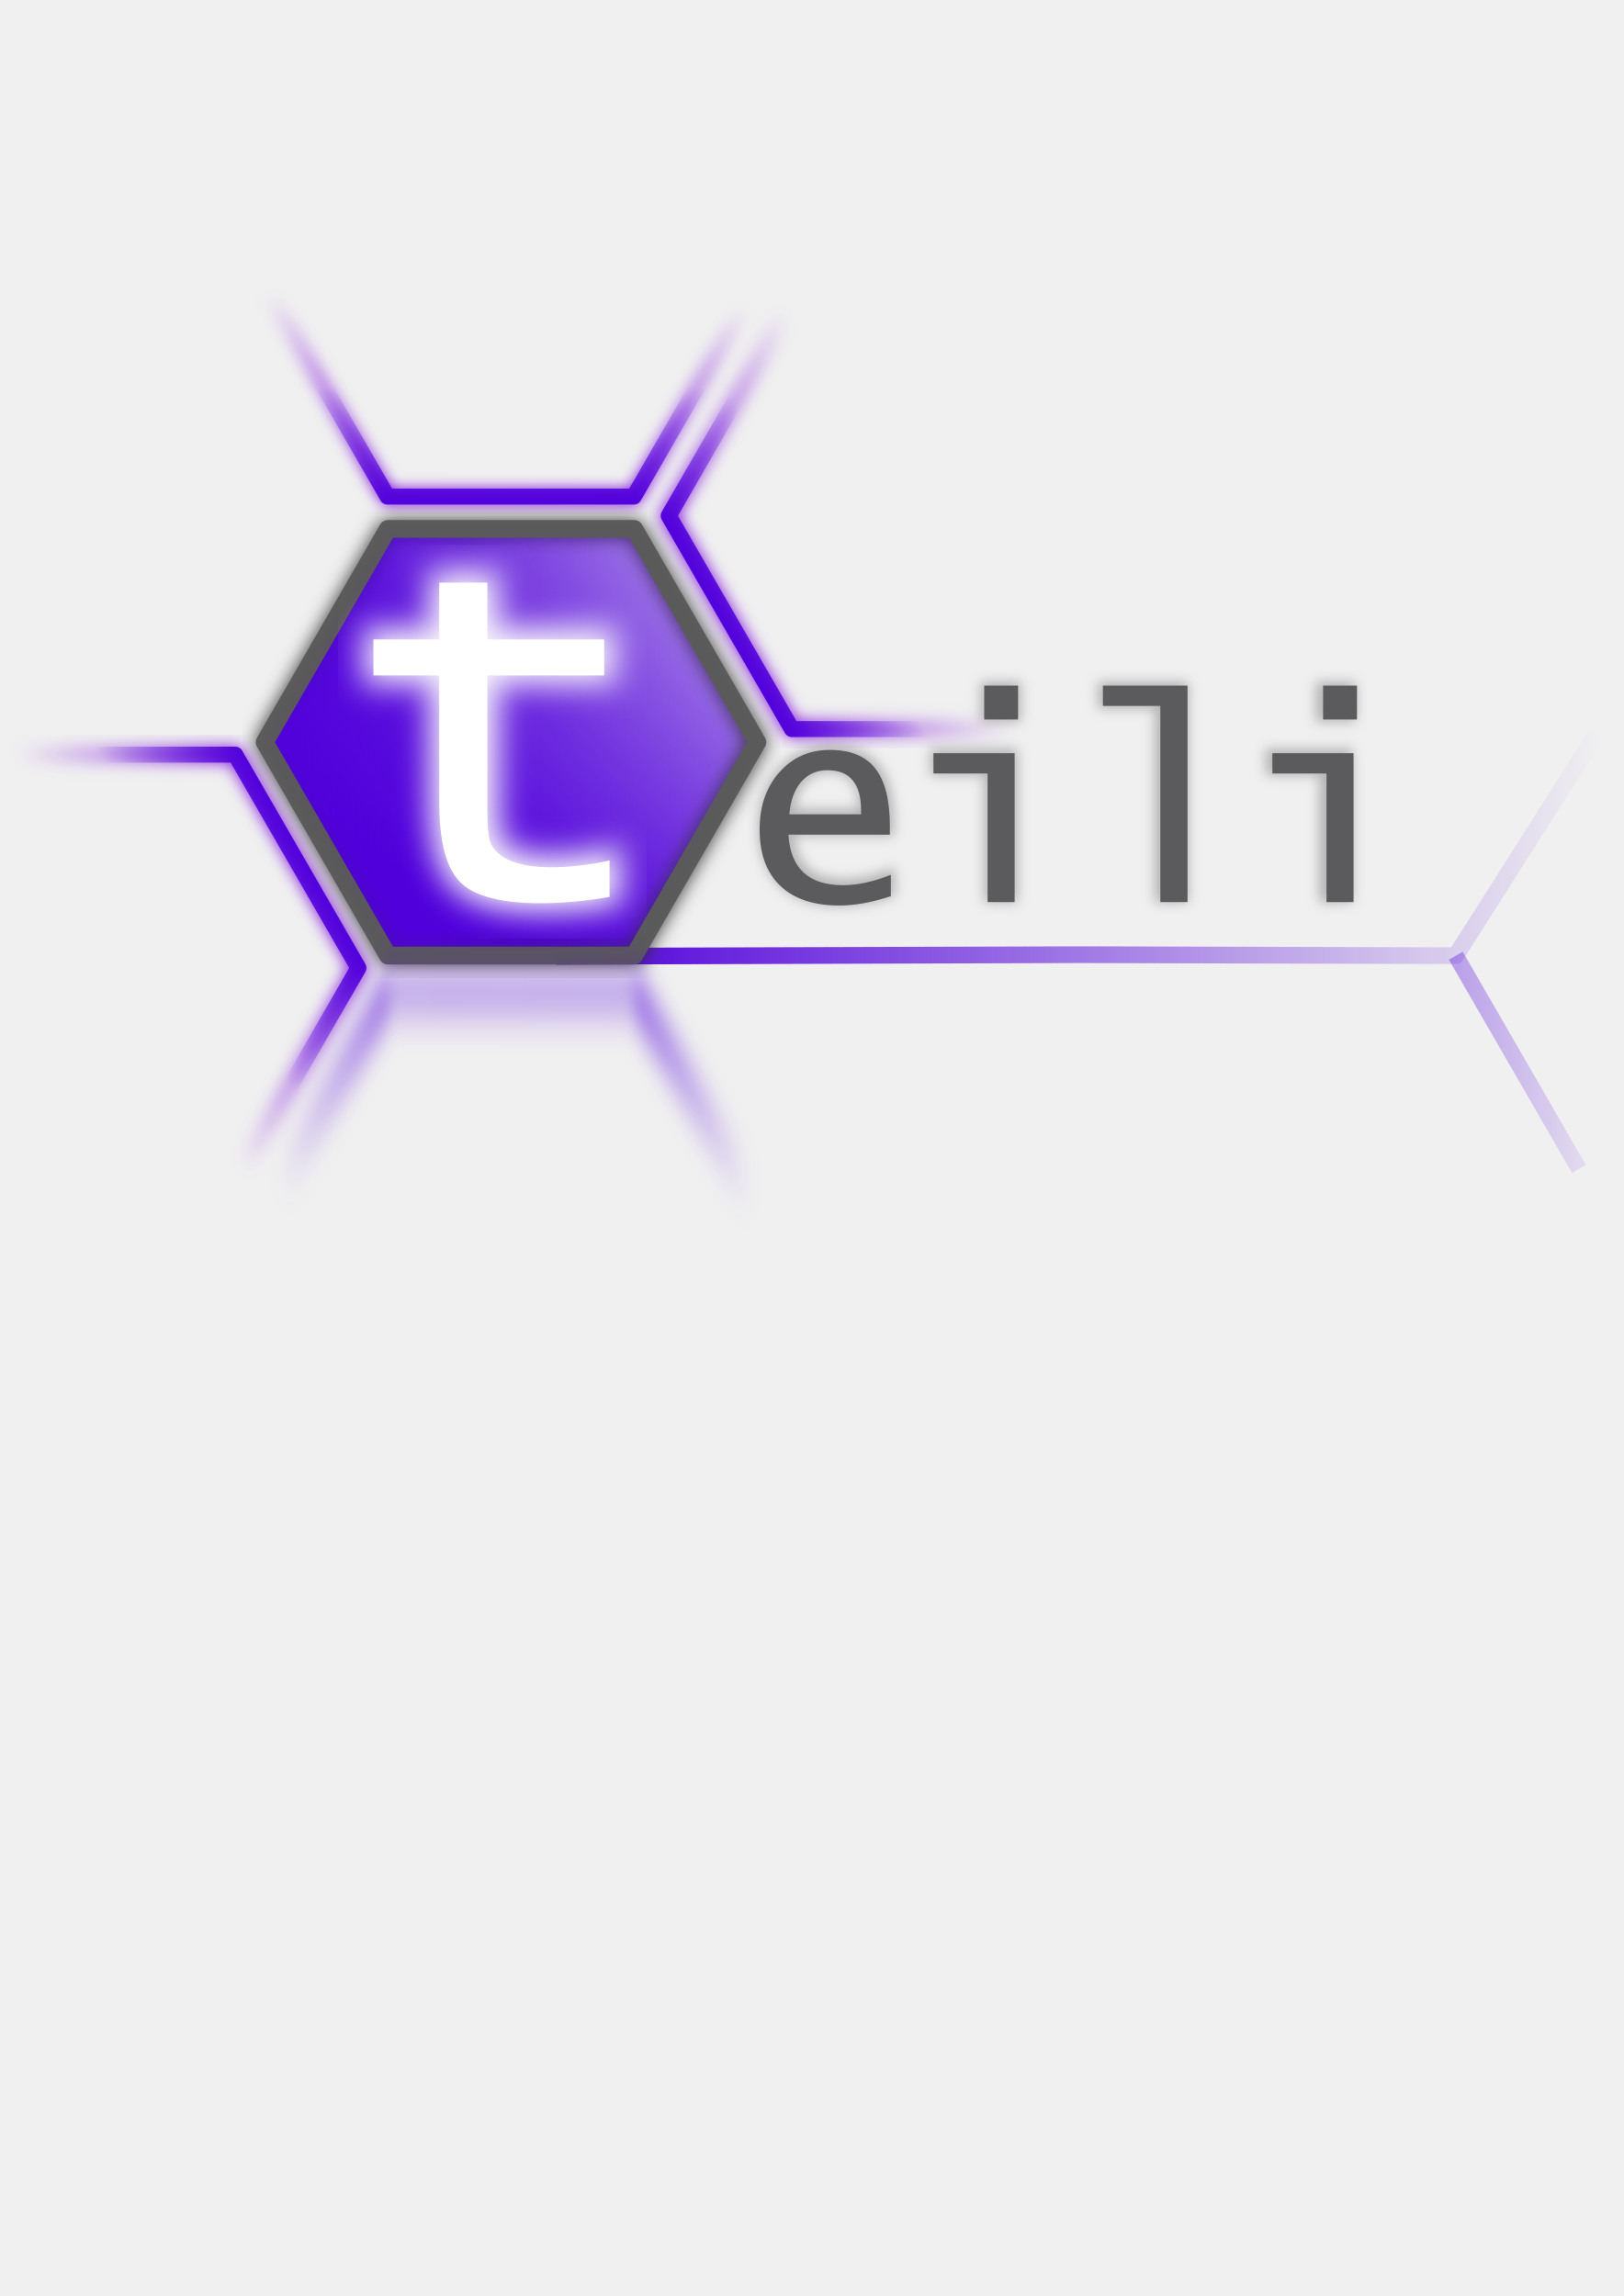
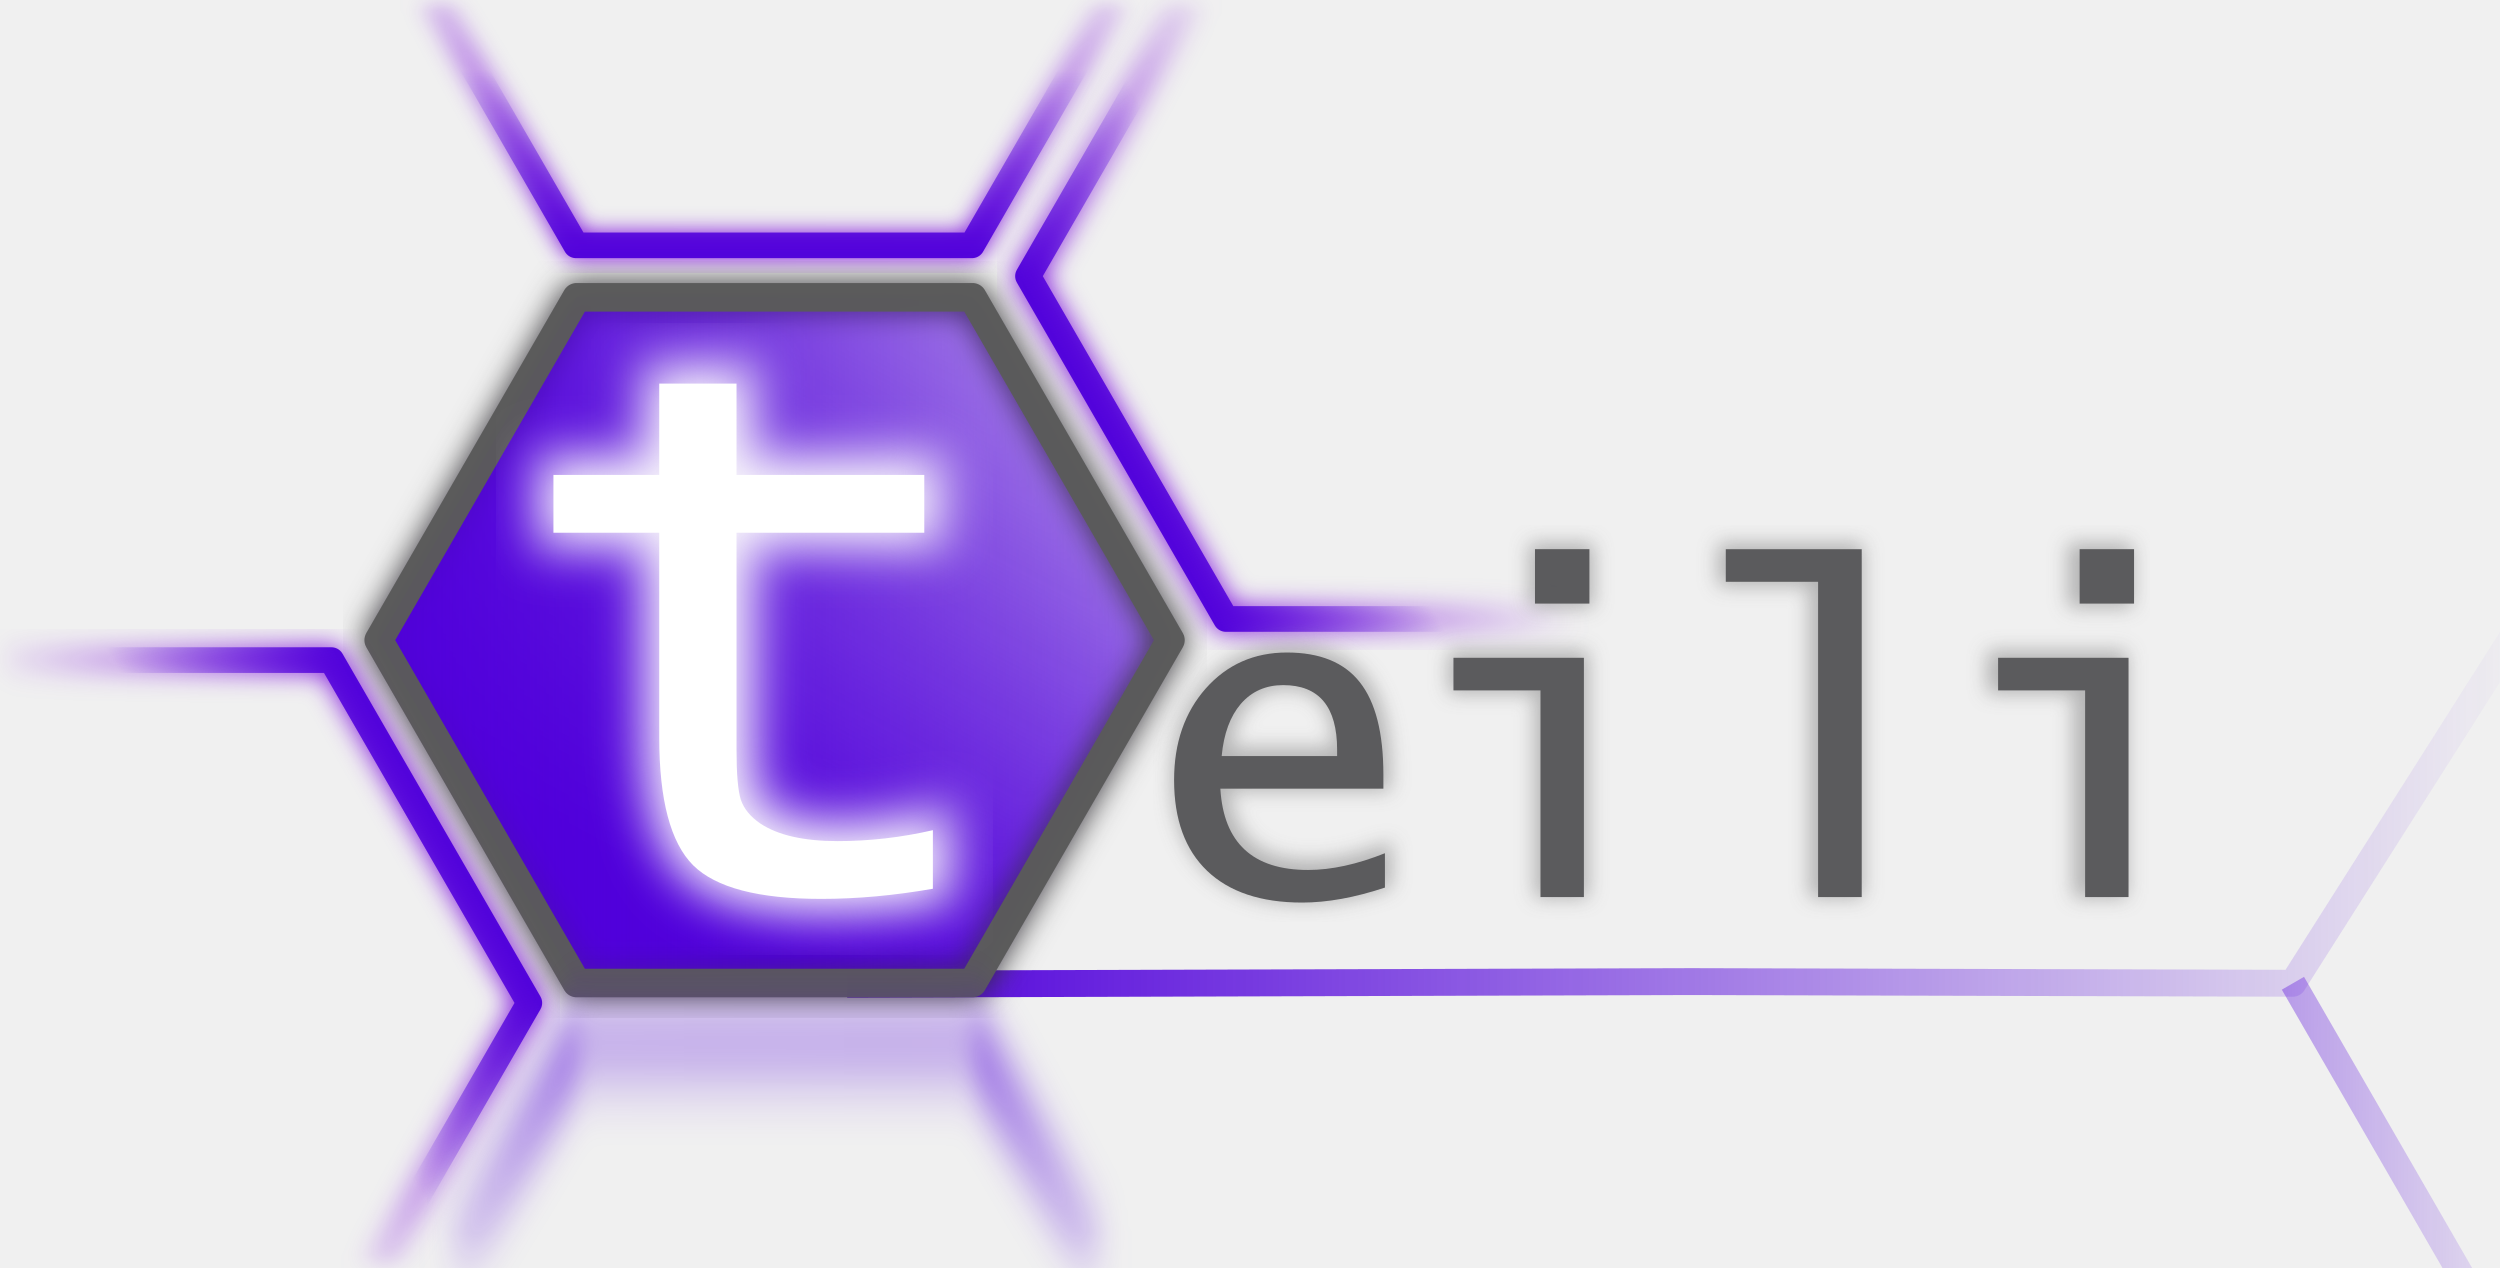
- <svg xmlns="http://www.w3.org/2000/svg" xmlns:ns1="http://www.openswatchbook.org/uri/2009/osb" xmlns:xlink="http://www.w3.org/1999/xlink" width="210mm" height="297mm" viewBox="0 0 210 297" version="1.1" id="svg8">
+ <svg xmlns="http://www.w3.org/2000/svg" xmlns:ns1="http://www.openswatchbook.org/uri/2009/osb" xmlns:xlink="http://www.w3.org/1999/xlink" width="201.196mm" height="101.994mm" viewBox="0 0 201.196 101.994" version="1.1" id="svg8">
  <defs id="defs2">
    <linearGradient id="linearGradient7608">
      <stop style="stop-color:#5000db;stop-opacity:1;" offset="0" id="stop7604" />
      <stop style="stop-color:#5000db;stop-opacity:0;" offset="1" id="stop7606" />
    </linearGradient>
    <linearGradient id="linearGradient7347">
      <stop style="stop-color:#5000db;stop-opacity:1;" offset="0" id="stop7343" />
      <stop style="stop-color:#5000db;stop-opacity:0;" offset="1" id="stop7345" />
    </linearGradient>
    <linearGradient id="linearGradient49054">
      <stop style="stop-color:#ffffff;stop-opacity:1;" offset="0" id="stop49050" />
      <stop style="stop-color:#ffffff;stop-opacity:0;" offset="1" id="stop49052" />
    </linearGradient>
    <linearGradient id="linearGradient49032" ns1:paint="solid">
      <stop style="stop-color:#ffffff;stop-opacity:1;" offset="0" id="stop49030" />
    </linearGradient>
    <linearGradient id="linearGradient49000">
      <stop style="stop-color:#ffffff;stop-opacity:1;" offset="0" id="stop48996" />
      <stop style="stop-color:#ffffff;stop-opacity:0;" offset="1" id="stop48998" />
    </linearGradient>
-     <marker orient="auto" refY="0.0" refX="0.0" id="Arrow1Send" style="overflow:visible;">
-       <path id="path48671" d="M 0.0,0.0 L 5.0,-5.0 L -12.5,0.0 L 5.0,5.0 L 0.0,0.0 z " style="fill-rule:evenodd;stroke:#ffffff;stroke-width:1pt;stroke-opacity:0.46;fill:#7700db;fill-opacity:1" transform="scale(0.2) rotate(180) translate(6,0)" />
+     <marker orient="auto" refY="0" refX="0" id="Arrow1Send" style="overflow:visible">
+       <path id="path48671" d="M 0,0 5,-5 -12.5,0 5,5 0,0 Z" style="fill:#7700db;fill-opacity:1;fill-rule:evenodd;stroke:#ffffff;stroke-width:1pt;stroke-opacity:0.46" transform="matrix(-0.2,0,0,-0.2,-1.2,0)" />
    </marker>
-     <marker orient="auto" refY="0.0" refX="0.0" id="Arrow1Lend" style="overflow:visible;">
-       <path id="path48659" d="M 0.0,0.0 L 5.0,-5.0 L -12.5,0.0 L 5.0,5.0 L 0.0,0.0 z " style="fill-rule:evenodd;stroke:#ffffff;stroke-width:1pt;stroke-opacity:0.46;fill:#7700db;fill-opacity:1" transform="scale(0.8) rotate(180) translate(12.5,0)" />
+     <marker orient="auto" refY="0" refX="0" id="Arrow1Lend" style="overflow:visible">
+       <path id="path48659" d="M 0,0 5,-5 -12.5,0 5,5 0,0 Z" style="fill:#7700db;fill-opacity:1;fill-rule:evenodd;stroke:#ffffff;stroke-width:1pt;stroke-opacity:0.46" transform="matrix(-0.8,0,0,-0.8,-10,0)" />
    </marker>
-     <marker orient="auto" refY="0.0" refX="0.0" id="Arrow1Lstart" style="overflow:visible">
-       <path id="path48656" d="M 0.0,0.0 L 5.0,-5.0 L -12.5,0.0 L 5.0,5.0 L 0.0,0.0 z " style="fill-rule:evenodd;stroke:#ffffff;stroke-width:1pt;stroke-opacity:0.46;fill:#7700db;fill-opacity:1" transform="scale(0.8) translate(12.5,0)" />
+     <marker orient="auto" refY="0" refX="0" id="Arrow1Lstart" style="overflow:visible">
+       <path id="path48656" d="M 0,0 5,-5 -12.5,0 5,5 0,0 Z" style="fill:#7700db;fill-opacity:1;fill-rule:evenodd;stroke:#ffffff;stroke-width:1pt;stroke-opacity:0.46" transform="matrix(0.8,0,0,0.8,10,0)" />
    </marker>
    <linearGradient id="linearGradient48652-5">
      <stop style="stop-color:#7700db;stop-opacity:1;" offset="0" id="stop48648" />
      <stop style="stop-color:#7700db;stop-opacity:0;" offset="1" id="stop48650" />
    </linearGradient>
    <radialGradient xlink:href="#linearGradient49000" id="radialGradient49002" cx="63.187" cy="97.423" fx="63.187" fy="97.423" r="15.268" gradientTransform="matrix(1,0,0,1.358025,0,-34.87981)" gradientUnits="userSpaceOnUse" />
    <radialGradient xlink:href="#linearGradient49054" id="radialGradient49056" cx="63.187" cy="97.423" fx="63.187" fy="97.423" r="16.072" gradientTransform="matrix(1,0,0,1.34011,0,-33.13445)" gradientUnits="userSpaceOnUse" />
    <linearGradient xlink:href="#linearGradient48652-5" id="linearGradient49128" x1="67.195" y1="65.939" x2="67.922" y2="40.237" gradientUnits="userSpaceOnUse" gradientTransform="translate(0,-1.133929)" />
-     <linearGradient xlink:href="#linearGradient48652-5" id="linearGradient49128-9" x1="67.195" y1="65.939" x2="67.922" y2="40.237" gradientUnits="userSpaceOnUse" gradientTransform="rotate(60,67.13667,97.54326)" />
-     <linearGradient xlink:href="#linearGradient48652-5" id="linearGradient49128-9-5" x1="67.195" y1="65.939" x2="67.922" y2="40.237" gradientUnits="userSpaceOnUse" gradientTransform="rotate(-120,65.51056,96.376)" />
+     <linearGradient xlink:href="#linearGradient48652-5" id="linearGradient49128-9" x1="67.195" y1="65.939" x2="67.922" y2="40.237" gradientUnits="userSpaceOnUse" gradientTransform="matrix(0.5,0.8660254,-0.8660254,0.5,118.0433,-9.370436)" />
+     <linearGradient xlink:href="#linearGradient48652-5" id="linearGradient49128-9-5" x1="67.195" y1="65.939" x2="67.922" y2="40.237" gradientUnits="userSpaceOnUse" gradientTransform="matrix(-0.5,-0.8660254,0.8660254,-0.5,14.80178,201.2978)" />
    <linearGradient gradientTransform="translate(-0.1889768,-1.0433105e-5)" xlink:href="#linearGradient7347" id="linearGradient48654-2" x1="46.385" y1="109.052" x2="84.789" y2="37.238" gradientUnits="userSpaceOnUse" />
-     <linearGradient xlink:href="#linearGradient7347" id="linearGradient50793" gradientUnits="userSpaceOnUse" gradientTransform="rotate(60,67.13667,97.54326)" x1="67.195" y1="65.939" x2="67.195" y2="50.569" />
+     <linearGradient xlink:href="#linearGradient7347" id="linearGradient50793" gradientUnits="userSpaceOnUse" gradientTransform="matrix(0.5,0.8660254,-0.8660254,0.5,118.0433,-9.370436)" x1="67.195" y1="65.939" x2="67.195" y2="50.569" />
    <filter style="color-interpolation-filters:sRGB" id="filter50803" x="-0.052" width="1.103" y="-0.045" height="1.09">
      <feGaussianBlur stdDeviation="1.03" id="feGaussianBlur50805" />
    </filter>
    <filter style="color-interpolation-filters:sRGB" id="filter50815" x="-0.034" width="1.069" y="-0.079" height="1.159">
      <feGaussianBlur stdDeviation="0.913" id="feGaussianBlur50817" />
    </filter>
    <linearGradient xlink:href="#linearGradient7347" id="linearGradient50848" gradientUnits="userSpaceOnUse" gradientTransform="translate(-9.9999999e-7,-1.133929)" x1="67.195" y1="65.939" x2="67.195" y2="51.198" />
    <filter style="color-interpolation-filters:sRGB" id="filter50882" x="-0.052" width="1.103" y="-0.045" height="1.09">
      <feGaussianBlur stdDeviation="1.03" id="feGaussianBlur50884" />
    </filter>
-     <linearGradient xlink:href="#linearGradient7347" id="linearGradient50915" gradientUnits="userSpaceOnUse" gradientTransform="rotate(-120,65.51056,96.376)" x1="67.195" y1="65.939" x2="67.195" y2="50.11" />
-     <linearGradient xlink:href="#linearGradient7347" id="linearGradient50915-3" gradientUnits="userSpaceOnUse" gradientTransform="rotate(120,47.31437,95.51234)" x1="67.195" y1="65.939" x2="67.922" y2="40.237" />
+     <linearGradient xlink:href="#linearGradient7347" id="linearGradient50915" gradientUnits="userSpaceOnUse" gradientTransform="matrix(-0.5,-0.8660254,0.8660254,-0.5,14.80178,201.2978)" x1="67.195" y1="65.939" x2="67.195" y2="50.11" />
+     <linearGradient xlink:href="#linearGradient7347" id="linearGradient50915-3" gradientUnits="userSpaceOnUse" gradientTransform="matrix(-0.5,0.8660254,-0.8660254,-0.5,153.6877,102.2931)" x1="67.195" y1="65.939" x2="67.922" y2="40.237" />
    <filter style="color-interpolation-filters:sRGB" id="filter51125" x="-0.084" width="1.169" y="-0.195" height="1.389">
      <feGaussianBlur stdDeviation="2.237" id="feGaussianBlur51127" />
    </filter>
    <filter style="color-interpolation-filters:sRGB" id="filter51187" x="-0.025" width="1.049" y="-0.067" height="1.134">
      <feGaussianBlur stdDeviation="0.671" id="feGaussianBlur51189" />
    </filter>
    <filter style="color-interpolation-filters:sRGB" id="filter51239" x="-0.045" width="1.09" y="-0.052" height="1.103">
      <feGaussianBlur stdDeviation="1.189" id="feGaussianBlur51241" />
    </filter>
-     <linearGradient xlink:href="#linearGradient7347" id="linearGradient50915-7-4" gradientUnits="userSpaceOnUse" gradientTransform="rotate(-60,223.4034,13.0291)" x1="82.234" y1="5.635" x2="114.139" y2="61.462" />
+     <linearGradient xlink:href="#linearGradient7347" id="linearGradient50915-7-4" gradientUnits="userSpaceOnUse" gradientTransform="matrix(0.5,-0.8660254,0.8660254,0.5,100.4182,199.9876)" x1="82.234" y1="5.635" x2="114.139" y2="61.462" />
    <linearGradient xlink:href="#linearGradient7347" id="linearGradient7483" x1="33.085" y1="96.013" x2="99.103" y2="96.013" gradientUnits="userSpaceOnUse" />
    <filter style="color-interpolation-filters:sRGB" id="filter7509" x="-0.153" width="1.306" y="-0.113" height="1.225">
      <feGaussianBlur stdDeviation="1.944" id="feGaussianBlur7511" />
    </filter>
    <linearGradient xlink:href="#linearGradient7608" id="linearGradient7610" x1="71.932" y1="109.661" x2="207.293" y2="109.661" gradientUnits="userSpaceOnUse" />
  </defs>
-   <g id="layer1">
-     <path style="opacity:1;fill:none;fill-opacity:1;stroke:url(#linearGradient7610);stroke-width:2.165;stroke-linecap:square;stroke-linejoin:round;stroke-miterlimit:4;stroke-dasharray:none;stroke-dashoffset:0;stroke-opacity:1;paint-order:normal" d="m 205.799,96.034 -17.512,27.591 -48.394,-0.134 -66.875,0.205" id="path4487-0-3-1-2-9-0" />
-     <path style="opacity:1;fill:url(#linearGradient48654-2);fill-opacity:1;fill-rule:nonzero;stroke:#313131;stroke-width:2.3;stroke-linecap:round;stroke-linejoin:round;stroke-miterlimit:39.1;stroke-dasharray:none;stroke-dashoffset:0;stroke-opacity:0.975;paint-order:markers fill stroke;filter:url(#filter51239)" d="M 82.023,123.604 H 50.164 L 34.235,96.013 50.164,68.423 l 31.859,10e-7 15.929,27.591 z" id="path4487-3" />
-     <path style="opacity:1;fill:url(#linearGradient7483);fill-opacity:1;fill-rule:nonzero;stroke:#5a5a5a;stroke-width:2.3;stroke-linecap:round;stroke-linejoin:round;stroke-miterlimit:39.1;stroke-dasharray:none;stroke-dashoffset:0;stroke-opacity:0.975;paint-order:markers fill stroke" d="M 82.023,123.604 H 50.164 L 34.235,96.013 50.164,68.423 l 31.859,10e-7 15.929,27.591 z" id="path4487" />
-     <path style="opacity:1;fill:#db0000;fill-opacity:0;stroke:url(#linearGradient49128);stroke-width:2.065;stroke-linecap:round;stroke-linejoin:round;stroke-miterlimit:4;stroke-dasharray:none;stroke-dashoffset:0;stroke-opacity:0.967;paint-order:normal;filter:url(#filter50815)" d="m 81.976,64.238 -31.859,-10e-7 -15.929,-27.591 c 0,0 10.62,0.08 15.929,0.096 10.62,0.032 31.859,2e-6 31.859,2e-6 l 15.929,-0.096 z" id="path4487-0-3" />
-     <path style="opacity:1;fill:#db0000;fill-opacity:0;stroke:url(#linearGradient49128-9);stroke-width:2.065;stroke-linecap:round;stroke-linejoin:round;stroke-miterlimit:4;stroke-dasharray:none;stroke-dashoffset:0;stroke-opacity:0.967;paint-order:normal;filter:url(#filter50803)" d="M 102.418,94.309 86.488,66.718 102.418,39.128 c 0,0 5.24,9.237 7.881,13.843 5.282,9.213 15.929,27.591 15.929,27.591 l 8.048,13.747 z" id="path4487-0-3-1" />
-     <path style="opacity:1;fill:#db0000;fill-opacity:0;stroke:url(#linearGradient49128-9-5);stroke-width:2.065;stroke-linecap:round;stroke-linejoin:round;stroke-miterlimit:4;stroke-dasharray:none;stroke-dashoffset:0;stroke-opacity:0.967;paint-order:normal;filter:url(#filter50882)" d="m 30.427,97.618 15.929,27.591 -15.929,27.591 c 0,0 -5.24,-9.237 -7.881,-13.843 -5.282,-9.213 -15.929,-27.591 -15.929,-27.591 l -8.048,-13.747 z" id="path4487-0-3-1-2" />
-     <g aria-label="t" style="font-style:normal;font-variant:normal;font-weight:normal;font-stretch:normal;font-size:64.34px;line-height:1.25;font-family:'Lucida Console';-inkscape-font-specification:'Lucida Console';letter-spacing:0px;word-spacing:0px;fill:#f9f9f9;fill-opacity:1;stroke:#ffffff;stroke-width:3.408;stroke-linecap:round;stroke-linejoin:miter;stroke-miterlimit:3.6;stroke-dasharray:none;stroke-dashoffset:0;stroke-opacity:0.727;filter:url(#filter7509)" id="text4542-8">
-       <path d="m 78.957,115.834 q -4.65,0.817 -8.985,0.817 -7.571,0 -10.304,-2.702 -2.733,-2.733 -2.733,-10.304 V 87.183 h -8.514 v -4.65 h 8.514 V 75.182 h 6.22 v 7.351 h 15.111 v 4.65 H 63.155 v 17.467 q 0,2.922 0.346,4.021 0.377,1.1 1.571,1.916 2.136,1.414 6.22,1.414 3.864,0 7.666,-0.88 z" style="font-style:normal;font-variant:normal;font-weight:normal;font-stretch:normal;font-family:'Lucida Console';-inkscape-font-specification:'Lucida Console';fill:#f9f9f9;fill-opacity:1;stroke:#ffffff;stroke-width:3.408;stroke-linecap:round;stroke-linejoin:miter;stroke-miterlimit:3.6;stroke-dasharray:none;stroke-dashoffset:0;stroke-opacity:0.727" id="path5206" />
-     </g>
-     <path style="opacity:1;fill:#db0000;fill-opacity:0;stroke:url(#linearGradient50793);stroke-width:2.065;stroke-linecap:round;stroke-linejoin:round;stroke-miterlimit:4;stroke-dasharray:none;stroke-dashoffset:0;stroke-opacity:0.967;paint-order:normal" d="M 102.418,94.309 86.488,66.718 102.418,39.128 c 0,0 5.24,9.237 7.881,13.843 5.282,9.213 15.929,27.591 15.929,27.591 l 8.048,13.747 z" id="path4487-0-3-1-1" />
-     <path style="opacity:1;fill:none;fill-opacity:1;stroke:url(#linearGradient50848);stroke-width:2.065;stroke-linecap:round;stroke-linejoin:round;stroke-miterlimit:4;stroke-dasharray:none;stroke-dashoffset:0;stroke-opacity:0.967;paint-order:normal" d="m 81.976,64.238 -31.859,-10e-7 -15.929,-27.591 c 0,0 10.62,0.08 15.929,0.096 10.62,0.032 31.859,2e-6 31.859,2e-6 l 15.929,-0.096 z" id="path4487-0-3-0" />
-     <path style="opacity:1;fill:#db0000;fill-opacity:0;stroke:url(#linearGradient50915);stroke-width:2.065;stroke-linecap:round;stroke-linejoin:round;stroke-miterlimit:4;stroke-dasharray:none;stroke-dashoffset:0;stroke-opacity:0.967;paint-order:normal" d="m 30.427,97.618 15.929,27.591 -15.929,27.591 c 0,0 -5.24,-9.237 -7.881,-13.843 C 17.264,129.743 6.616,111.366 6.616,111.366 L -1.432,97.618 Z" id="path4487-0-3-1-2-9" />
-     <path style="opacity:1;fill:#db0000;fill-opacity:0;stroke:url(#linearGradient50915-3);stroke-width:2.065;stroke-linecap:round;stroke-linejoin:round;stroke-miterlimit:4;stroke-dasharray:none;stroke-dashoffset:0;stroke-opacity:0.967;paint-order:normal;filter:url(#filter51125)" d="m 56.086,140.601 15.929,-27.591 31.859,-1e-5 c 0,0 -5.379,9.157 -8.048,13.747 -5.338,9.181 -15.929,27.591 -15.929,27.591 l -7.881,13.843 z" id="path4487-0-3-1-2-9-2" transform="rotate(60,63.71899,129.4447)" />
-     <g aria-label="eili" transform="matrix(1.167958,0,0,1.167958,-16.23317,-19.92663)" style="font-style:normal;font-variant:normal;font-weight:normal;font-stretch:normal;font-size:30.749px;line-height:1.25;font-family:'Hobo Std';-inkscape-font-specification:'Hobo Std';letter-spacing:0px;word-spacing:0px;opacity:0.409;fill:#59595b;fill-opacity:0.98;stroke:#5a5a5a;stroke-width:0.769;stroke-opacity:0.975;filter:url(#filter51187)" id="text4538-3">
-       <path d="m 112.629,116.008 q -3.078,1.021 -5.645,1.021 -4.204,0 -6.471,-2.162 -2.252,-2.162 -2.252,-6.186 0,-3.799 2.162,-6.246 2.177,-2.447 5.525,-2.447 3.378,0 4.97,2.027 1.606,2.027 1.606,6.306 v 0.946 h -11.11 q 0.33,5.54 5.976,5.54 2.387,0 5.24,-1.141 z M 101.504,107.045 h 7.867 v -0.42 q 0,-4.414 -3.678,-4.414 -1.772,0 -2.883,1.276 -1.096,1.276 -1.306,3.558 z" style="font-style:normal;font-variant:normal;font-weight:normal;font-stretch:normal;font-family:'Lucida Console';-inkscape-font-specification:'Lucida Console';fill:#59595b;fill-opacity:0.98;stroke:#5a5a5a;stroke-width:0.769;stroke-opacity:0.975" id="path5197" />
-       <path d="m 123.229,116.654 v -14.083 h -5.931 v -2.222 h 8.888 v 16.305 z m -0.375,-19.999 v -3.708 h 3.708 v 3.708 z" style="font-style:normal;font-variant:normal;font-weight:normal;font-stretch:normal;font-family:'Lucida Console';-inkscape-font-specification:'Lucida Console';fill:#59595b;fill-opacity:0.98;stroke:#5a5a5a;stroke-width:0.769;stroke-opacity:0.975" id="path5199" />
-       <path d="M 142.147,116.654 V 95.169 h -6.291 v -2.222 h 9.264 v 23.707 z" style="font-style:normal;font-variant:normal;font-weight:normal;font-stretch:normal;font-family:'Lucida Console';-inkscape-font-specification:'Lucida Console';fill:#59595b;fill-opacity:0.98;stroke:#5a5a5a;stroke-width:0.769;stroke-opacity:0.975" id="path5201" />
-       <path d="m 160.344,116.654 v -14.083 h -5.931 v -2.222 h 8.888 v 16.305 z m -0.375,-19.999 v -3.708 h 3.708 v 3.708 z" style="font-style:normal;font-variant:normal;font-weight:normal;font-stretch:normal;font-family:'Lucida Console';-inkscape-font-specification:'Lucida Console';fill:#59595b;fill-opacity:0.98;stroke:#5a5a5a;stroke-width:0.769;stroke-opacity:0.975" id="path5203" />
-     </g>
-     <g aria-label="eili" style="font-style:normal;font-variant:normal;font-weight:normal;font-stretch:normal;font-size:36.313px;line-height:1.25;font-family:'Hobo Std';-inkscape-font-specification:'Hobo Std';letter-spacing:0px;word-spacing:0px;fill:#59595b;fill-opacity:0.98;stroke:none;stroke-width:0.908" id="text4538">
-       <path d="m 115.215,115.925 q -3.635,1.206 -6.667,1.206 -4.965,0 -7.642,-2.553 -2.66,-2.553 -2.66,-7.305 0,-4.486 2.553,-7.376 2.571,-2.89 6.525,-2.89 3.99,0 5.869,2.394 1.897,2.394 1.897,7.447 v 1.117 h -13.121 q 0.39,6.543 7.057,6.543 2.819,0 6.188,-1.348 z m -13.139,-10.586 h 9.291 v -0.496 q 0,-5.213 -4.344,-5.213 -2.092,0 -3.404,1.507 -1.294,1.507 -1.543,4.202 z" style="font-style:normal;font-variant:normal;font-weight:normal;font-stretch:normal;font-family:'Lucida Console';-inkscape-font-specification:'Lucida Console';fill:#59595b;fill-opacity:0.98;stroke-width:0.908" id="path5188" />
-       <path d="m 127.733,116.688 v -16.632 h -7.004 v -2.624 h 10.497 v 19.256 z m -0.443,-23.618 v -4.38 h 4.38 v 4.38 z" style="font-style:normal;font-variant:normal;font-weight:normal;font-stretch:normal;font-family:'Lucida Console';-inkscape-font-specification:'Lucida Console';fill:#59595b;fill-opacity:0.98;stroke-width:0.908" id="path5190" />
-       <path d="M 150.075,116.688 V 91.314 h -7.429 v -2.624 h 10.94 v 27.998 z" style="font-style:normal;font-variant:normal;font-weight:normal;font-stretch:normal;font-family:'Lucida Console';-inkscape-font-specification:'Lucida Console';fill:#59595b;fill-opacity:0.98;stroke-width:0.908" id="path5192" />
-       <path d="m 171.565,116.688 v -16.632 h -7.004 v -2.624 h 10.497 V 116.688 Z M 171.122,93.07 v -4.38 h 4.38 v 4.38 z" style="font-style:normal;font-variant:normal;font-weight:normal;font-stretch:normal;font-family:'Lucida Console';-inkscape-font-specification:'Lucida Console';fill:#59595b;fill-opacity:0.98;stroke-width:0.908" id="path5194" />
-     </g>
-     <path style="opacity:1;fill:#db0000;fill-opacity:0;stroke:url(#linearGradient50915-7-4);stroke-width:2.065;stroke-linecap:butt;stroke-linejoin:round;stroke-miterlimit:4;stroke-dasharray:none;stroke-dashoffset:0;stroke-opacity:0.967;paint-order:normal" d="m 188.287,123.624 15.929,27.591" id="path4487-0-3-1-2-9-0-8" />
-     <g aria-label="t" style="font-style:normal;font-variant:normal;font-weight:normal;font-stretch:normal;font-size:64.34px;line-height:1.25;font-family:'Lucida Console';-inkscape-font-specification:'Lucida Console';letter-spacing:0px;word-spacing:0px;opacity:1;fill:#ffffff;fill-opacity:1;stroke:#ffffff;stroke-width:3.408;stroke-linecap:round;stroke-linejoin:miter;stroke-miterlimit:3.6;stroke-dasharray:none;stroke-dashoffset:0;stroke-opacity:0.005" id="text4542">
-       <path d="m 78.833,116.018 q -4.65,0.817 -8.985,0.817 -7.571,0 -10.304,-2.702 -2.733,-2.733 -2.733,-10.304 V 87.366 h -8.514 v -4.65 h 8.514 v -7.351 h 6.22 v 7.351 H 78.142 v 4.65 H 63.031 v 17.467 q 0,2.922 0.346,4.021 0.377,1.1 1.571,1.916 2.136,1.414 6.22,1.414 3.864,0 7.666,-0.88 z" style="font-style:normal;font-variant:normal;font-weight:normal;font-stretch:normal;font-family:'Lucida Console';-inkscape-font-specification:'Lucida Console';fill:#ffffff;fill-opacity:1;stroke:#ffffff;stroke-width:3.408;stroke-linecap:round;stroke-linejoin:miter;stroke-miterlimit:3.6;stroke-dasharray:none;stroke-dashoffset:0;stroke-opacity:0.005" id="path5185" />
+   <g id="layer1" transform="translate(3.903083,-90.45571)">
+     <g id="g4245" transform="translate(-7.660317,45.96191)">
+       <path id="path4487-0-3-1-2-9-0" d="m 205.799,96.034 -17.512,27.591 -48.394,-0.134 -66.875,0.205" style="opacity:1;fill:none;fill-opacity:1;stroke:url(#linearGradient7610);stroke-width:2.165;stroke-linecap:square;stroke-linejoin:round;stroke-miterlimit:4;stroke-dasharray:none;stroke-dashoffset:0;stroke-opacity:1;paint-order:normal" />
+       <path id="path4487-3" d="m 82.023,123.604 -31.859,0 -15.929,-27.591 15.929,-27.591 31.859,10e-7 15.929,27.591 z" style="opacity:1;fill:url(#linearGradient48654-2);fill-opacity:1;fill-rule:nonzero;stroke:#313131;stroke-width:2.3;stroke-linecap:round;stroke-linejoin:round;stroke-miterlimit:39.1;stroke-dasharray:none;stroke-dashoffset:0;stroke-opacity:0.975;paint-order:markers fill stroke;filter:url(#filter51239)" />
+       <path id="path4487" d="m 82.023,123.604 -31.859,0 -15.929,-27.591 15.929,-27.591 31.859,10e-7 15.929,27.591 z" style="opacity:1;fill:url(#linearGradient7483);fill-opacity:1;fill-rule:nonzero;stroke:#5a5a5a;stroke-width:2.3;stroke-linecap:round;stroke-linejoin:round;stroke-miterlimit:39.1;stroke-dasharray:none;stroke-dashoffset:0;stroke-opacity:0.975;paint-order:markers fill stroke" />
+       <path id="path4487-0-3" d="m 81.976,64.238 -31.859,-10e-7 -15.929,-27.591 c 0,0 10.62,0.08 15.929,0.096 10.62,0.032 31.859,2e-6 31.859,2e-6 l 15.929,-0.096 z" style="opacity:1;fill:#db0000;fill-opacity:0;stroke:url(#linearGradient49128);stroke-width:2.065;stroke-linecap:round;stroke-linejoin:round;stroke-miterlimit:4;stroke-dasharray:none;stroke-dashoffset:0;stroke-opacity:0.967;paint-order:normal;filter:url(#filter50815)" />
+       <path id="path4487-0-3-1" d="M 102.418,94.309 86.488,66.718 102.418,39.128 c 0,0 5.24,9.237 7.881,13.843 5.282,9.213 15.929,27.591 15.929,27.591 l 8.048,13.747 z" style="opacity:1;fill:#db0000;fill-opacity:0;stroke:url(#linearGradient49128-9);stroke-width:2.065;stroke-linecap:round;stroke-linejoin:round;stroke-miterlimit:4;stroke-dasharray:none;stroke-dashoffset:0;stroke-opacity:0.967;paint-order:normal;filter:url(#filter50803)" />
+       <path id="path4487-0-3-1-2" d="m 30.427,97.618 15.929,27.591 -15.929,27.591 c 0,0 -5.24,-9.237 -7.881,-13.843 -5.282,-9.213 -15.929,-27.591 -15.929,-27.591 l -8.048,-13.747 z" style="opacity:1;fill:#db0000;fill-opacity:0;stroke:url(#linearGradient49128-9-5);stroke-width:2.065;stroke-linecap:round;stroke-linejoin:round;stroke-miterlimit:4;stroke-dasharray:none;stroke-dashoffset:0;stroke-opacity:0.967;paint-order:normal;filter:url(#filter50882)" />
+       <g id="text4542-8" style="font-style:normal;font-variant:normal;font-weight:normal;font-stretch:normal;font-size:64.34px;line-height:1.25;font-family:'Lucida Console';-inkscape-font-specification:'Lucida Console';letter-spacing:0px;word-spacing:0px;fill:#f9f9f9;fill-opacity:1;stroke:#ffffff;stroke-width:3.408;stroke-linecap:round;stroke-linejoin:miter;stroke-miterlimit:3.6;stroke-dasharray:none;stroke-dashoffset:0;stroke-opacity:0.727;filter:url(#filter7509)" aria-label="t">
+         <path id="path5206" style="font-style:normal;font-variant:normal;font-weight:normal;font-stretch:normal;font-family:'Lucida Console';-inkscape-font-specification:'Lucida Console';fill:#f9f9f9;fill-opacity:1;stroke:#ffffff;stroke-width:3.408;stroke-linecap:round;stroke-linejoin:miter;stroke-miterlimit:3.6;stroke-dasharray:none;stroke-dashoffset:0;stroke-opacity:0.727" d="m 78.957,115.834 q -4.65,0.817 -8.985,0.817 -7.571,0 -10.304,-2.702 -2.733,-2.733 -2.733,-10.304 l 0,-16.462 -8.514,0 0,-4.65 8.514,0 0,-7.351 6.22,0 0,7.351 15.111,0 0,4.65 -15.111,0 0,17.467 q 0,2.922 0.346,4.021 0.377,1.1 1.571,1.916 2.136,1.414 6.22,1.414 3.864,0 7.666,-0.88 z" />
+       </g>
+       <path id="path4487-0-3-1-1" d="M 102.418,94.309 86.488,66.718 102.418,39.128 c 0,0 5.24,9.237 7.881,13.843 5.282,9.213 15.929,27.591 15.929,27.591 l 8.048,13.747 z" style="opacity:1;fill:#db0000;fill-opacity:0;stroke:url(#linearGradient50793);stroke-width:2.065;stroke-linecap:round;stroke-linejoin:round;stroke-miterlimit:4;stroke-dasharray:none;stroke-dashoffset:0;stroke-opacity:0.967;paint-order:normal" />
+       <path id="path4487-0-3-0" d="m 81.976,64.238 -31.859,-10e-7 -15.929,-27.591 c 0,0 10.62,0.08 15.929,0.096 10.62,0.032 31.859,2e-6 31.859,2e-6 l 15.929,-0.096 z" style="opacity:1;fill:none;fill-opacity:1;stroke:url(#linearGradient50848);stroke-width:2.065;stroke-linecap:round;stroke-linejoin:round;stroke-miterlimit:4;stroke-dasharray:none;stroke-dashoffset:0;stroke-opacity:0.967;paint-order:normal" />
+       <path id="path4487-0-3-1-2-9" d="m 30.427,97.618 15.929,27.591 -15.929,27.591 c 0,0 -5.24,-9.237 -7.881,-13.843 C 17.264,129.743 6.616,111.366 6.616,111.366 L -1.432,97.618 Z" style="opacity:1;fill:#db0000;fill-opacity:0;stroke:url(#linearGradient50915);stroke-width:2.065;stroke-linecap:round;stroke-linejoin:round;stroke-miterlimit:4;stroke-dasharray:none;stroke-dashoffset:0;stroke-opacity:0.967;paint-order:normal" />
+       <path transform="matrix(0.5,0.8660254,-0.8660254,0.5,143.9619,9.540069)" id="path4487-0-3-1-2-9-2" d="m 56.086,140.601 15.929,-27.591 31.859,-1e-5 c 0,0 -5.379,9.157 -8.048,13.747 -5.338,9.181 -15.929,27.591 -15.929,27.591 l -7.881,13.843 z" style="opacity:1;fill:#db0000;fill-opacity:0;stroke:url(#linearGradient50915-3);stroke-width:2.065;stroke-linecap:round;stroke-linejoin:round;stroke-miterlimit:4;stroke-dasharray:none;stroke-dashoffset:0;stroke-opacity:0.967;paint-order:normal;filter:url(#filter51125)" />
+       <g id="text4538-3" style="font-style:normal;font-variant:normal;font-weight:normal;font-stretch:normal;font-size:30.749px;line-height:1.25;font-family:'Hobo Std';-inkscape-font-specification:'Hobo Std';letter-spacing:0px;word-spacing:0px;opacity:0.409;fill:#59595b;fill-opacity:0.98;stroke:#5a5a5a;stroke-width:0.769;stroke-opacity:0.975;filter:url(#filter51187)" transform="matrix(1.167958,0,0,1.167958,-16.23317,-19.92663)" aria-label="eili">
+         <path id="path5197" style="font-style:normal;font-variant:normal;font-weight:normal;font-stretch:normal;font-family:'Lucida Console';-inkscape-font-specification:'Lucida Console';fill:#59595b;fill-opacity:0.98;stroke:#5a5a5a;stroke-width:0.769;stroke-opacity:0.975" d="m 112.629,116.008 q -3.078,1.021 -5.645,1.021 -4.204,0 -6.471,-2.162 -2.252,-2.162 -2.252,-6.186 0,-3.799 2.162,-6.246 2.177,-2.447 5.525,-2.447 3.378,0 4.97,2.027 1.606,2.027 1.606,6.306 l 0,0.946 -11.11,0 q 0.33,5.54 5.976,5.54 2.387,0 5.24,-1.141 z m -11.125,-8.963 7.867,0 0,-0.42 q 0,-4.414 -3.678,-4.414 -1.772,0 -2.883,1.276 -1.096,1.276 -1.306,3.558 z" />
+         <path id="path5199" style="font-style:normal;font-variant:normal;font-weight:normal;font-stretch:normal;font-family:'Lucida Console';-inkscape-font-specification:'Lucida Console';fill:#59595b;fill-opacity:0.98;stroke:#5a5a5a;stroke-width:0.769;stroke-opacity:0.975" d="m 123.229,116.654 0,-14.083 -5.931,0 0,-2.222 8.888,0 0,16.305 z m -0.375,-19.999 0,-3.708 3.708,0 0,3.708 z" />
+         <path id="path5201" style="font-style:normal;font-variant:normal;font-weight:normal;font-stretch:normal;font-family:'Lucida Console';-inkscape-font-specification:'Lucida Console';fill:#59595b;fill-opacity:0.98;stroke:#5a5a5a;stroke-width:0.769;stroke-opacity:0.975" d="m 142.147,116.654 0,-21.485 -6.291,0 0,-2.222 9.264,0 0,23.707 z" />
+         <path id="path5203" style="font-style:normal;font-variant:normal;font-weight:normal;font-stretch:normal;font-family:'Lucida Console';-inkscape-font-specification:'Lucida Console';fill:#59595b;fill-opacity:0.98;stroke:#5a5a5a;stroke-width:0.769;stroke-opacity:0.975" d="m 160.344,116.654 0,-14.083 -5.931,0 0,-2.222 8.888,0 0,16.305 z m -0.375,-19.999 0,-3.708 3.708,0 0,3.708 z" />
+       </g>
+       <g id="text4538" style="font-style:normal;font-variant:normal;font-weight:normal;font-stretch:normal;font-size:36.313px;line-height:1.25;font-family:'Hobo Std';-inkscape-font-specification:'Hobo Std';letter-spacing:0px;word-spacing:0px;fill:#59595b;fill-opacity:0.98;stroke:none;stroke-width:0.908" aria-label="eili">
+         <path id="path5188" style="font-style:normal;font-variant:normal;font-weight:normal;font-stretch:normal;font-family:'Lucida Console';-inkscape-font-specification:'Lucida Console';fill:#59595b;fill-opacity:0.98;stroke-width:0.908" d="m 115.215,115.925 q -3.635,1.206 -6.667,1.206 -4.965,0 -7.642,-2.553 -2.66,-2.553 -2.66,-7.305 0,-4.486 2.553,-7.376 2.571,-2.89 6.525,-2.89 3.99,0 5.869,2.394 1.897,2.394 1.897,7.447 l 0,1.117 -13.121,0 q 0.39,6.543 7.057,6.543 2.819,0 6.188,-1.348 z m -13.139,-10.586 9.291,0 0,-0.496 q 0,-5.213 -4.344,-5.213 -2.092,0 -3.404,1.507 -1.294,1.507 -1.543,4.202 z" />
+         <path id="path5190" style="font-style:normal;font-variant:normal;font-weight:normal;font-stretch:normal;font-family:'Lucida Console';-inkscape-font-specification:'Lucida Console';fill:#59595b;fill-opacity:0.98;stroke-width:0.908" d="m 127.733,116.688 0,-16.632 -7.004,0 0,-2.624 10.497,0 0,19.256 z m -0.443,-23.618 0,-4.38 4.38,0 0,4.38 z" />
+         <path id="path5192" style="font-style:normal;font-variant:normal;font-weight:normal;font-stretch:normal;font-family:'Lucida Console';-inkscape-font-specification:'Lucida Console';fill:#59595b;fill-opacity:0.98;stroke-width:0.908" d="m 150.075,116.688 0,-25.373 -7.429,0 0,-2.624 10.94,0 0,27.998 z" />
+         <path id="path5194" style="font-style:normal;font-variant:normal;font-weight:normal;font-stretch:normal;font-family:'Lucida Console';-inkscape-font-specification:'Lucida Console';fill:#59595b;fill-opacity:0.98;stroke-width:0.908" d="m 171.565,116.688 0,-16.632 -7.004,0 0,-2.624 10.497,0 0,19.256 z m -0.443,-23.618 0,-4.38 4.38,0 0,4.38 z" />
+       </g>
+       <path id="path4487-0-3-1-2-9-0-8" d="m 188.287,123.624 15.929,27.591" style="opacity:1;fill:#db0000;fill-opacity:0;stroke:url(#linearGradient50915-7-4);stroke-width:2.065;stroke-linecap:butt;stroke-linejoin:round;stroke-miterlimit:4;stroke-dasharray:none;stroke-dashoffset:0;stroke-opacity:0.967;paint-order:normal" />
+       <g id="text4542" style="font-style:normal;font-variant:normal;font-weight:normal;font-stretch:normal;font-size:64.34px;line-height:1.25;font-family:'Lucida Console';-inkscape-font-specification:'Lucida Console';letter-spacing:0px;word-spacing:0px;opacity:1;fill:#ffffff;fill-opacity:1;stroke:#ffffff;stroke-width:3.408;stroke-linecap:round;stroke-linejoin:miter;stroke-miterlimit:3.6;stroke-dasharray:none;stroke-dashoffset:0;stroke-opacity:0.005" aria-label="t">
+         <path id="path5185" style="font-style:normal;font-variant:normal;font-weight:normal;font-stretch:normal;font-family:'Lucida Console';-inkscape-font-specification:'Lucida Console';fill:#ffffff;fill-opacity:1;stroke:#ffffff;stroke-width:3.408;stroke-linecap:round;stroke-linejoin:miter;stroke-miterlimit:3.6;stroke-dasharray:none;stroke-dashoffset:0;stroke-opacity:0.005" d="m 78.833,116.018 q -4.65,0.817 -8.985,0.817 -7.571,0 -10.304,-2.702 -2.733,-2.733 -2.733,-10.304 l 0,-16.462 -8.514,0 0,-4.65 8.514,0 0,-7.351 6.22,0 0,7.351 15.111,0 0,4.65 -15.111,0 0,17.467 q 0,2.922 0.346,4.021 0.377,1.1 1.571,1.916 2.136,1.414 6.22,1.414 3.864,0 7.666,-0.88 z" />
+       </g>
    </g>
  </g>
</svg>
